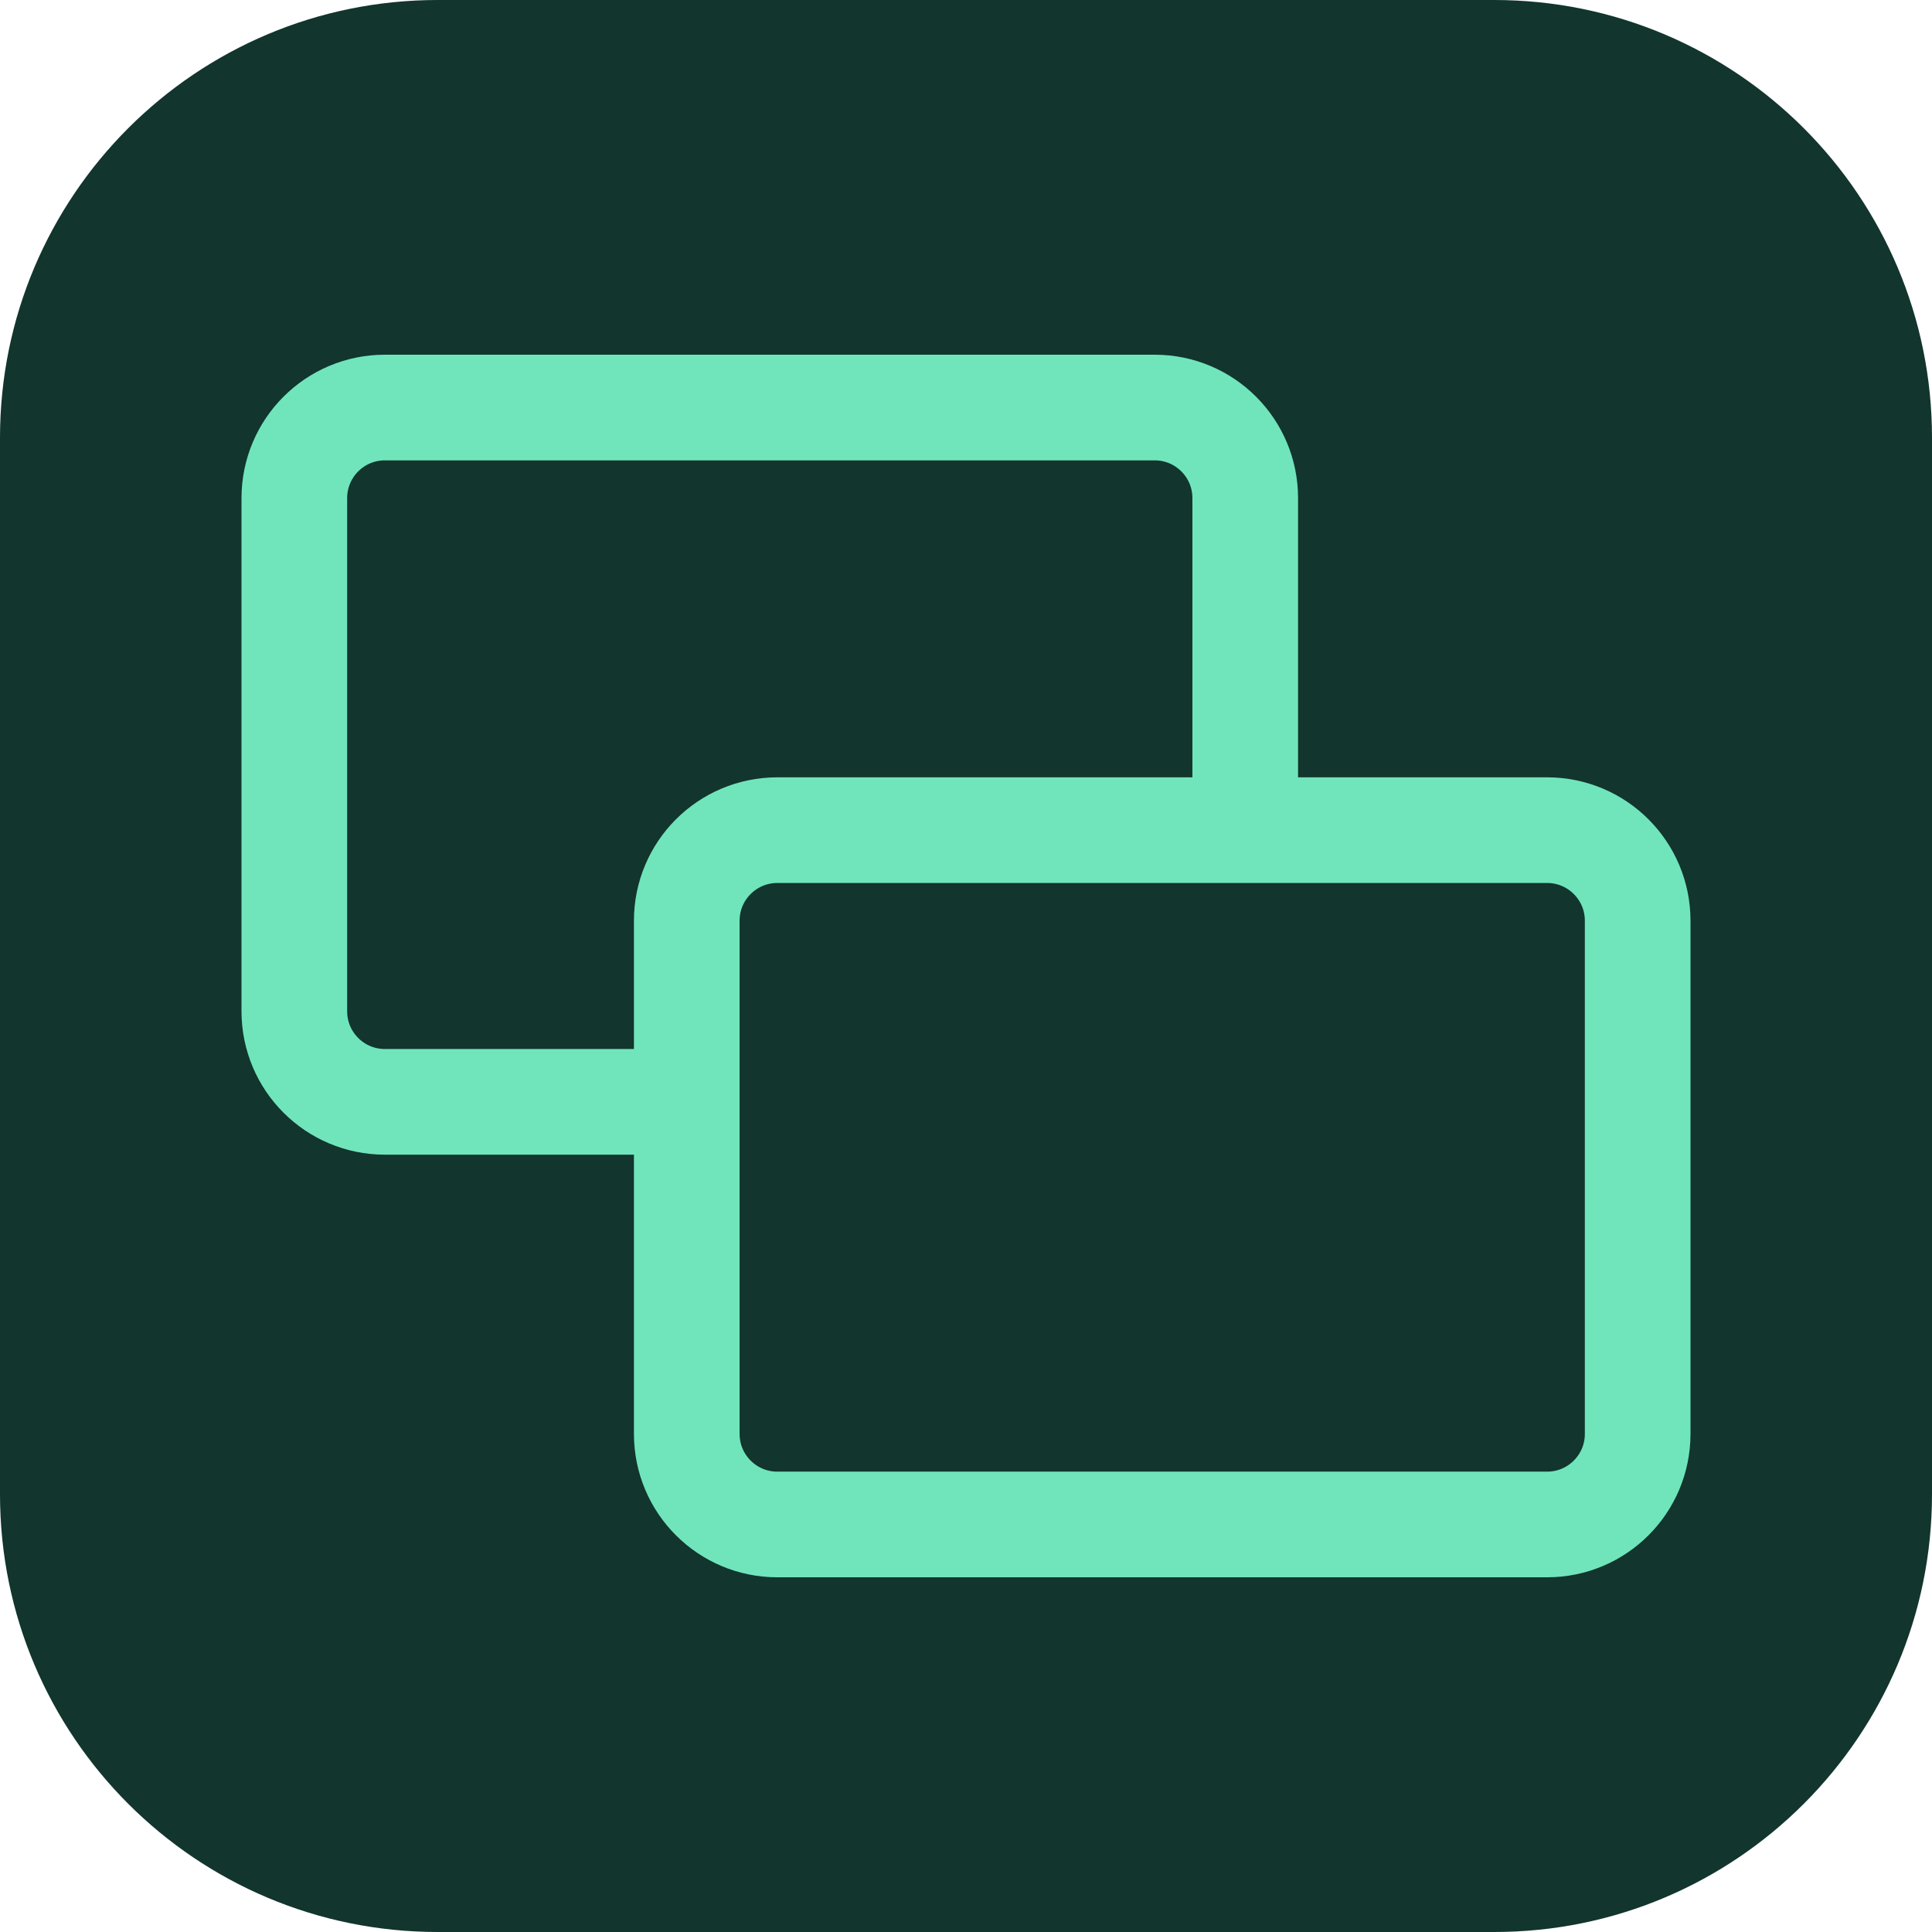
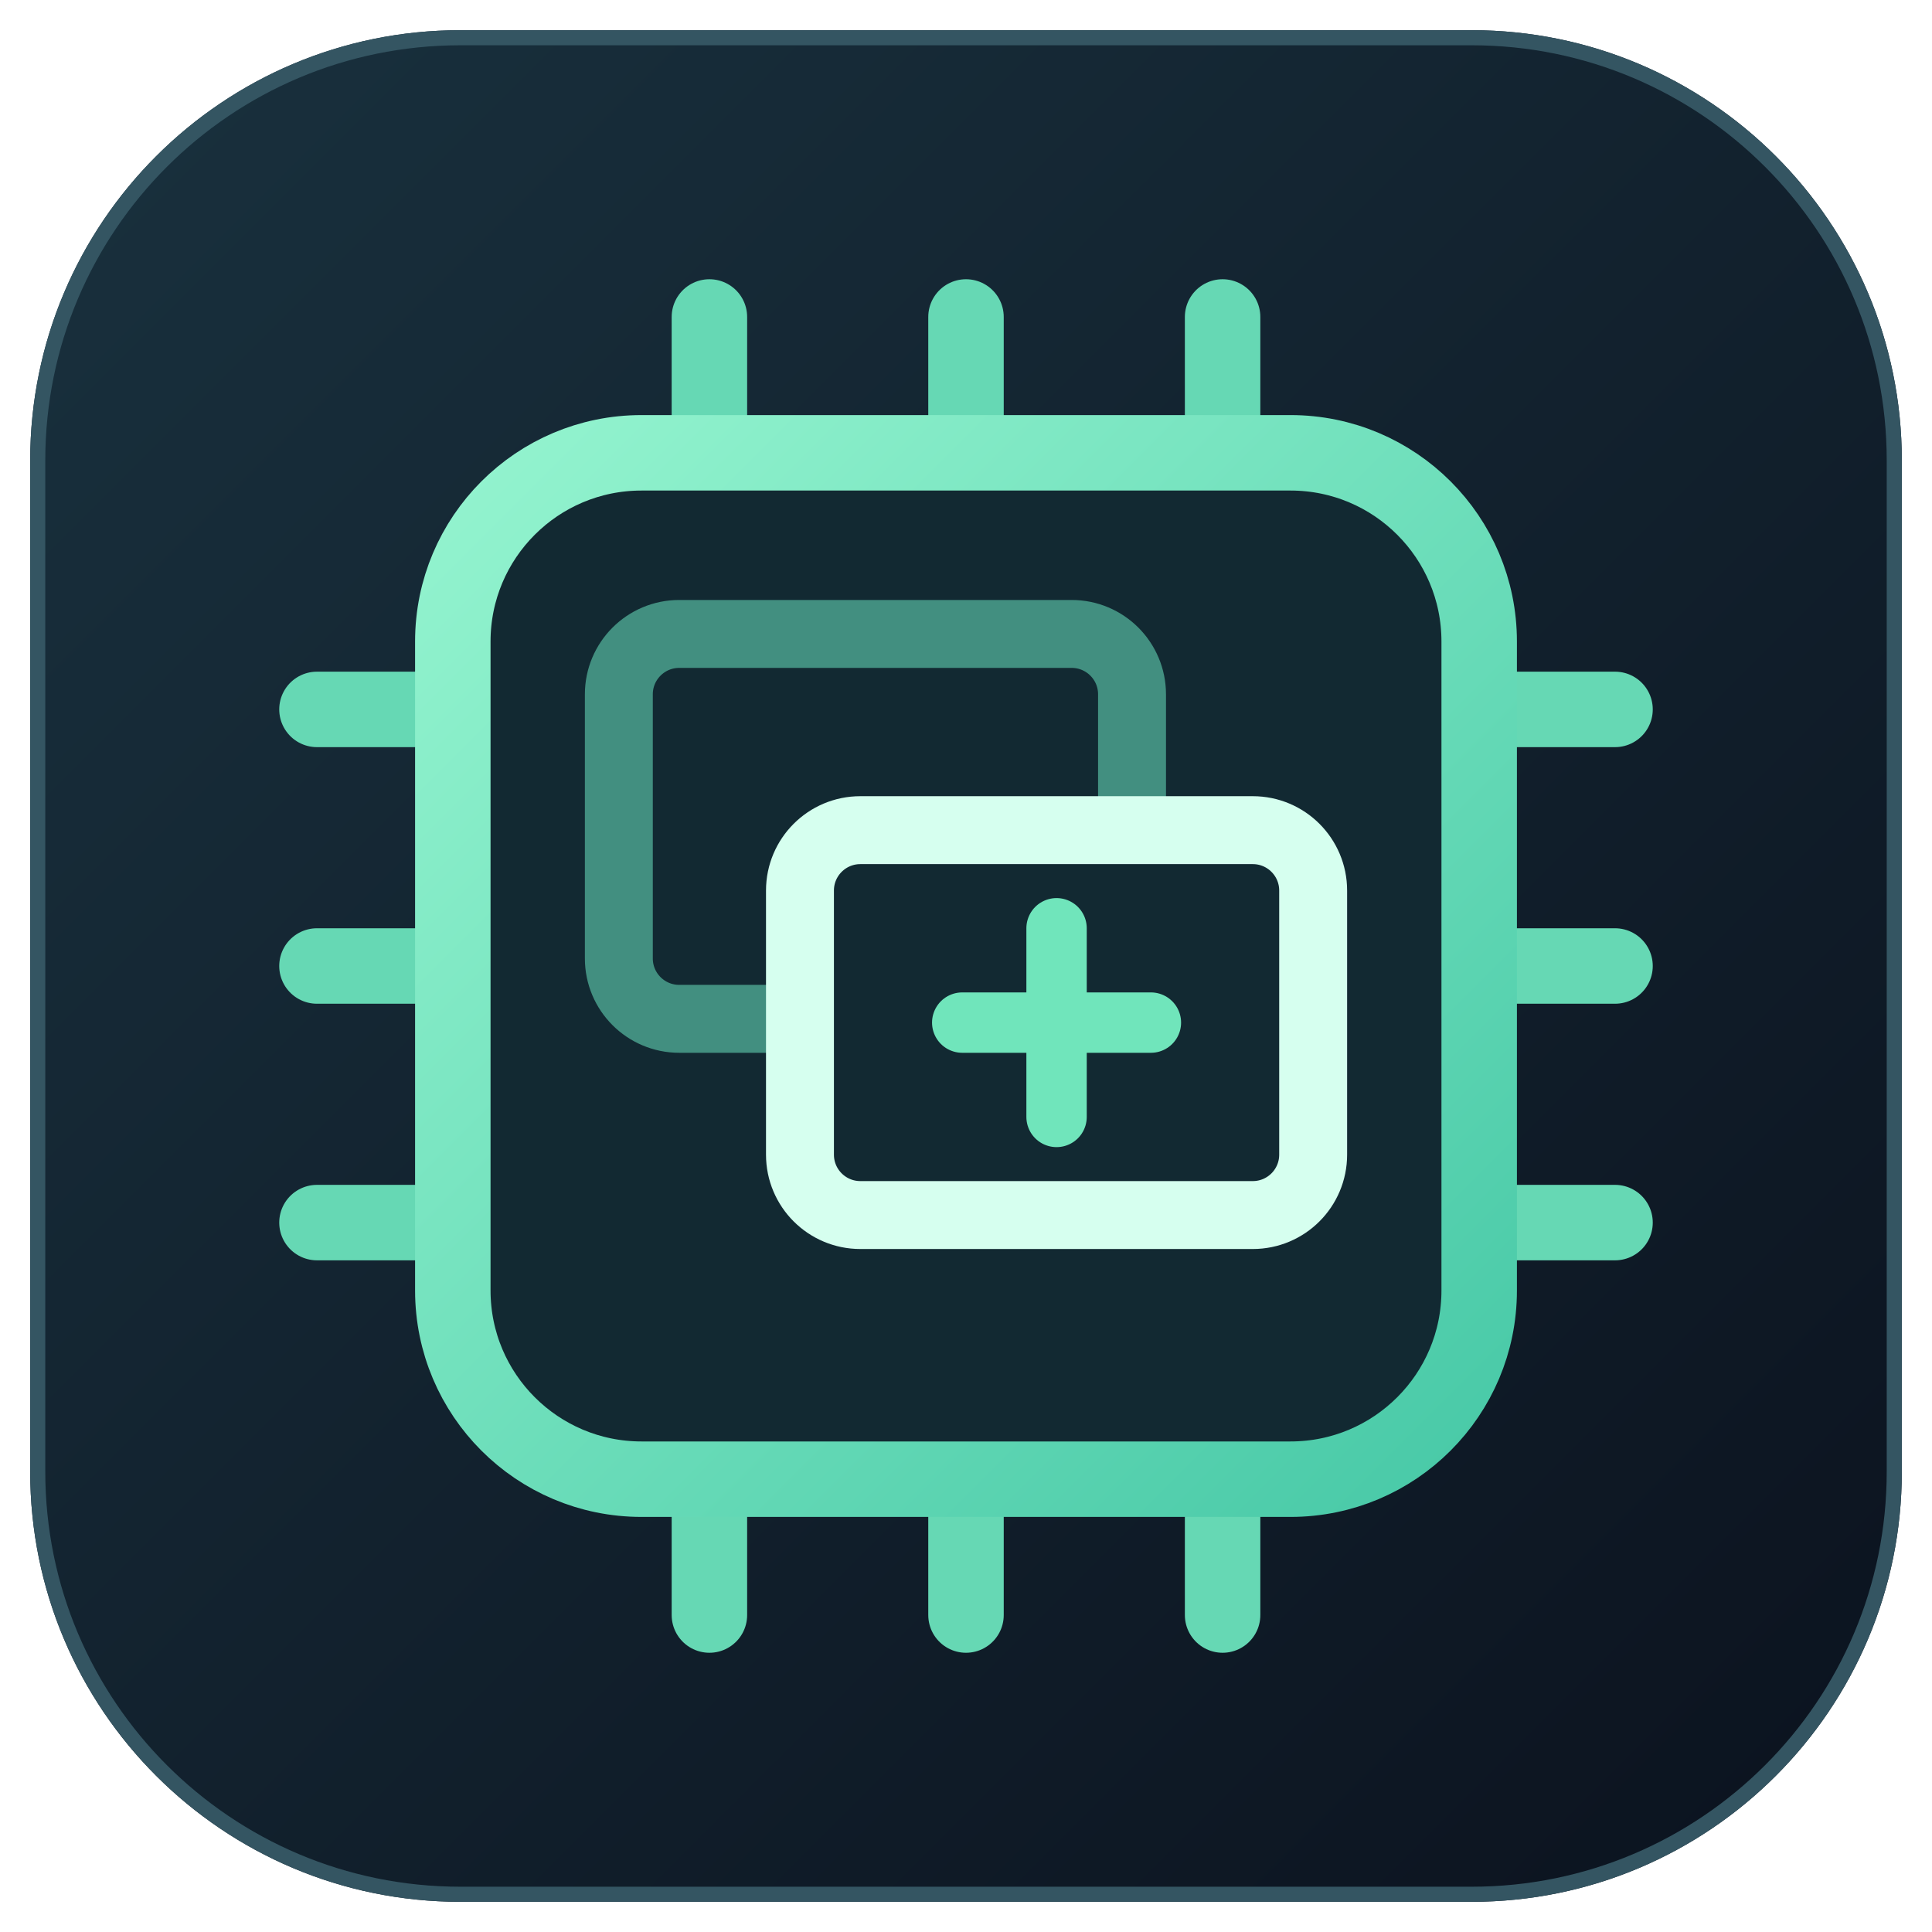
- <svg xmlns="http://www.w3.org/2000/svg" width="256" height="256" viewBox="0 0 256 256">
-   <rect width="256" height="256" rx="58" fill="#12352e" />
-   <rect x="39" y="54" width="126" height="92" rx="12" fill="none" stroke="#70e5bb" stroke-width="14" />
-   <rect x="91" y="110" width="126" height="92" rx="12" fill="#12352e" stroke="#70e5bb" stroke-width="14" />
+ <svg xmlns="http://www.w3.org/2000/svg" width="256" height="256" viewBox="0 0 256 256" role="img" aria-labelledby="title description">
+   <defs>
+     <linearGradient id="tile" x1="0" y1="0" x2="1" y2="1">
+       <stop offset="0" stop-color="#19313e" />
+       <stop offset="1" stop-color="#0b121e" />
+     </linearGradient>
+     <linearGradient id="chip" x1="0" y1="0" x2="1" y2="1">
+       <stop offset="0" stop-color="#94f4cf" />
+       <stop offset="1" stop-color="#48c9a7" />
+     </linearGradient>
+   </defs>
+   <rect x="4" y="4" width="248" height="248" rx="57" fill="url(#tile)" />
+   <rect x="5" y="5" width="246" height="246" rx="56" fill="none" stroke="#345562" stroke-width="2" />
+   <g fill="none" stroke="#66d8b4" stroke-width="10" stroke-linecap="round">
+     <path d="M94 42V60 M128 42V60 M162 42V60 M94 196V214 M128 196V214 M162 196V214" />
+     <path d="M42 94H60 M42 128H60 M42 162H60 M196 94H214 M196 128H214 M196 162H214" />
+   </g>
+   <rect x="60" y="60" width="136" height="136" rx="25" fill="#122932" stroke="url(#chip)" stroke-width="10" />
+   <rect x="82" y="84" width="68" height="51" rx="8" fill="none" stroke="#428f80" stroke-width="9" />
+   <rect x="106" y="110" width="68" height="51" rx="8" fill="#122932" stroke="#d6ffef" stroke-width="9" />
+   <path d="M140 123V148 M127.5 135.5H152.5" fill="none" stroke="#70e5bb" stroke-width="8" stroke-linecap="round" />
</svg>
